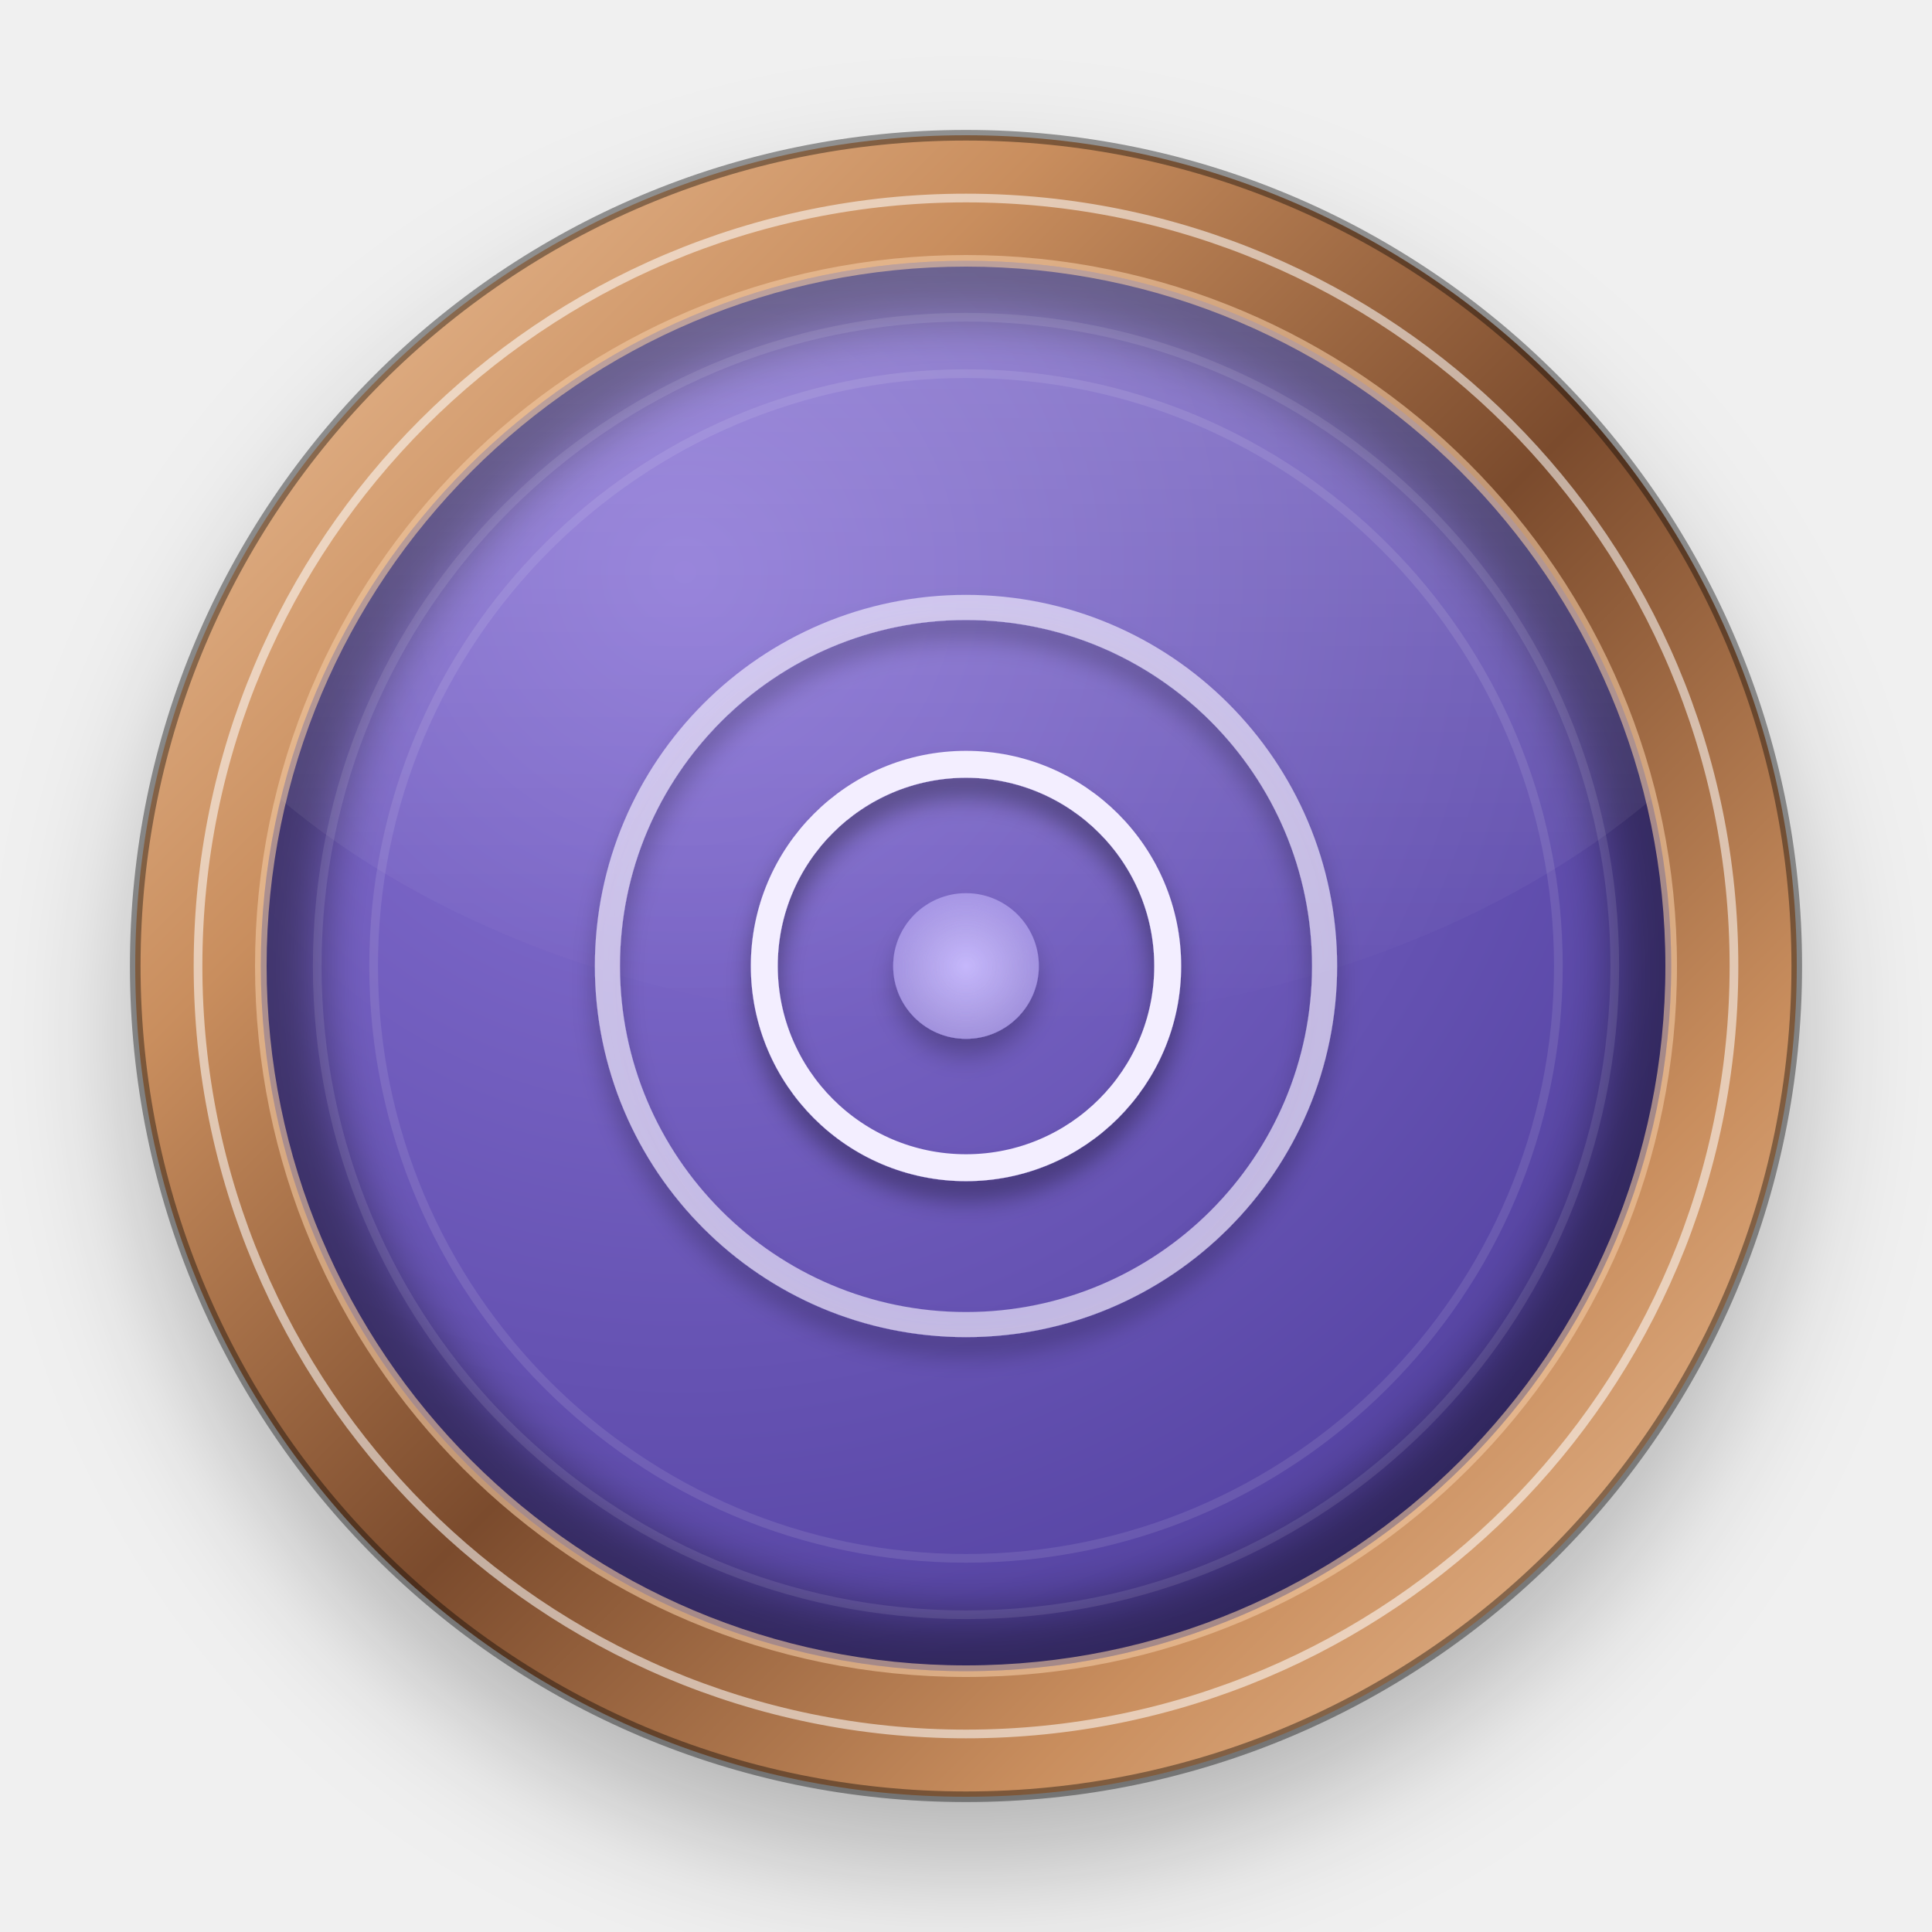
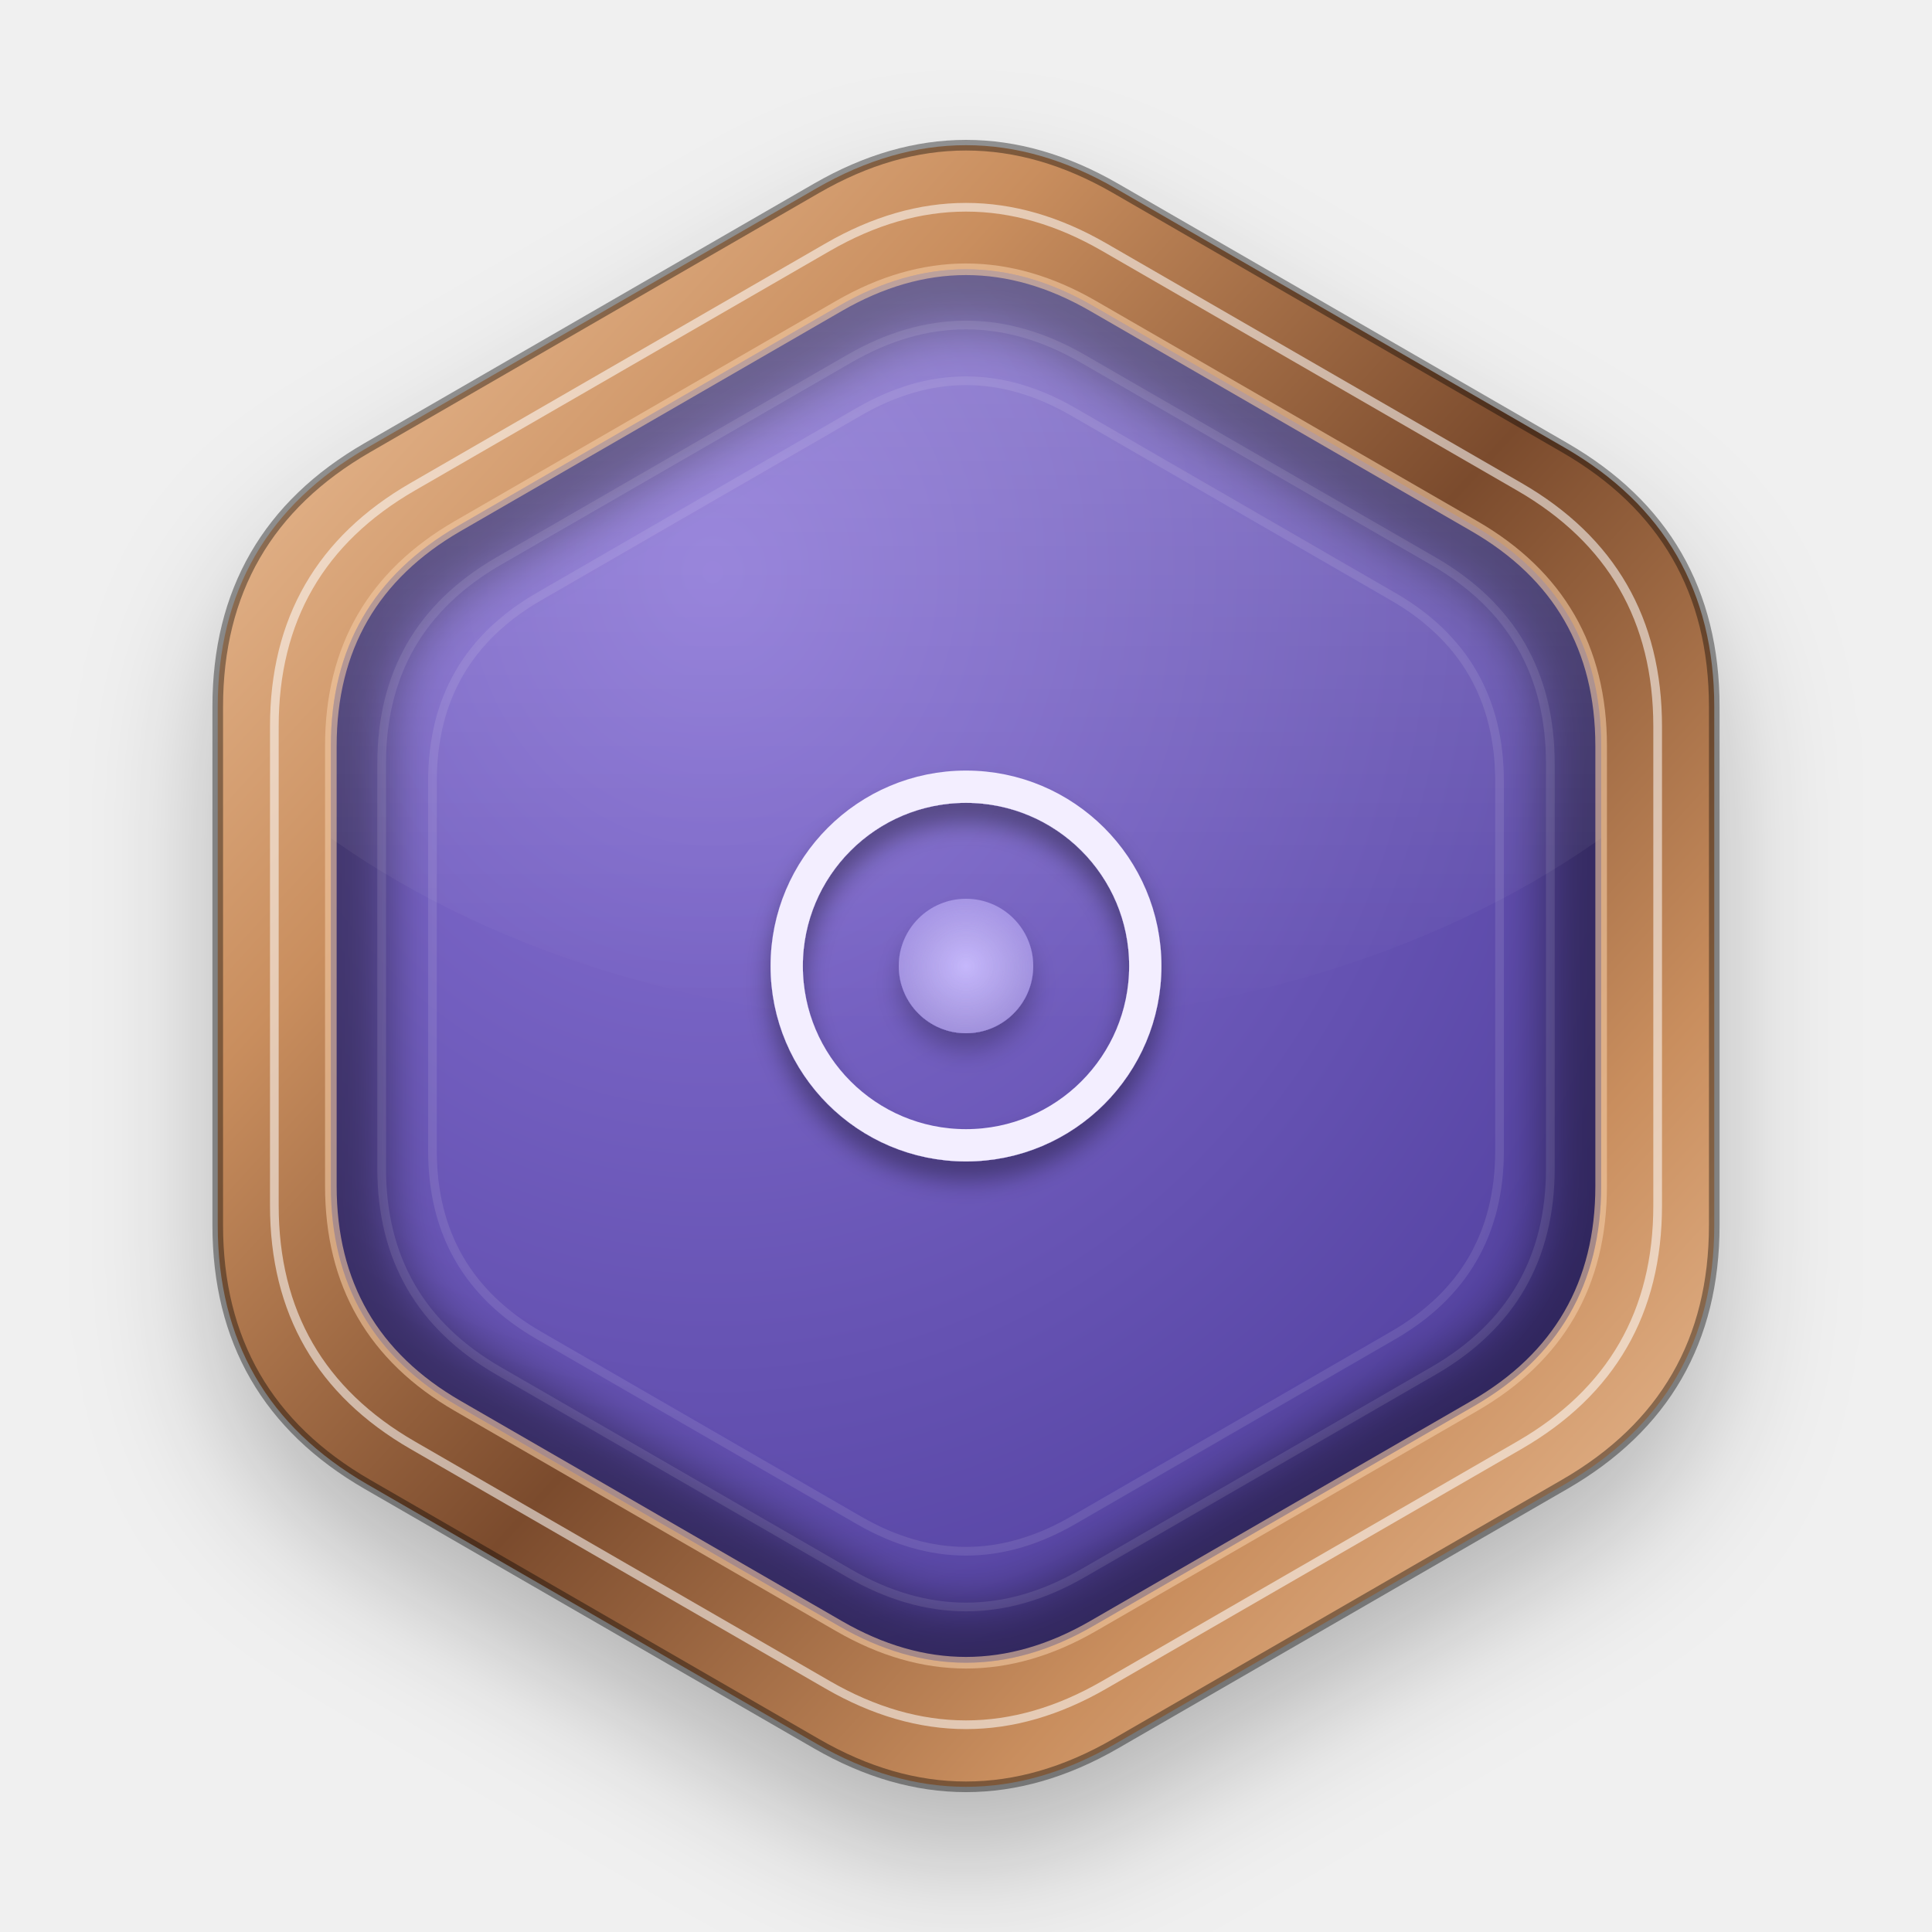
<svg xmlns="http://www.w3.org/2000/svg" viewBox="-100 -100 200 200" width="400" height="400">
  <defs>
    <filter id="blur8" x="-30%" y="-30%" width="160%" height="160%">
      <feGaussianBlur stdDeviation="7" />
    </filter>
    <filter id="blur3" x="-30%" y="-30%" width="160%" height="160%">
      <feGaussianBlur stdDeviation="2.6" />
    </filter>
    <filter id="emb" x="-20%" y="-20%" width="140%" height="140%">
      <feDropShadow dx="0" dy="1.6" stdDeviation="1.1" flood-color="#000" flood-opacity=".38" />
    </filter>
  </defs>
  <style>.mb9 .nf{fill:none} .mb9 .sf{fill:#F3EEFF;fill-opacity:.17} .mb9 .fl{fill:#F3EEFF;stroke:none} .mb9 .gl{fill:url(#b9g);stroke:none}</style>
  <defs>
    <radialGradient id="b9h" cx=".5" cy=".5" r=".5">
      <stop offset=".6" stop-color="#F3D58A" stop-opacity="0" />
      <stop offset=".82" stop-color="#F3D58A" stop-opacity=".95" />
      <stop offset="1" stop-color="#F3D58A" stop-opacity="0" />
    </radialGradient>
    <linearGradient id="b9r" x1="0" y1="0" x2="1" y2="1">
      <stop offset="0" stop-color="#F2C9A4" />
      <stop offset=".28" stop-color="#C98E5E" />
      <stop offset=".52" stop-color="#7B4B2D" />
      <stop offset=".76" stop-color="#C98E5E" />
      <stop offset="1" stop-color="#F2C9A4" />
    </linearGradient>
    <radialGradient id="b9p" cx=".3" cy=".22" r="1.15">
      <stop offset="0" stop-color="#8A74D6" />
      <stop offset="1" stop-color="#40308E" />
    </radialGradient>
    <radialGradient id="b9g" cx=".5" cy=".5" r=".5">
      <stop offset="0" stop-color="#C9BBFF" stop-opacity=".95" />
      <stop offset="1" stop-color="#C9BBFF" stop-opacity=".55" />
    </radialGradient>
    <linearGradient id="b9s" x1="0" y1="0" x2="0" y2="1">
      <stop offset="0" stop-color="#fff" stop-opacity=".34" />
      <stop offset="1" stop-color="#fff" stop-opacity="0" />
    </linearGradient>
    <clipPath id="b9c">
-       <path d="M-73,0A73,73 0 1 0 73,0A73,73 0 1 0 -73,0Z" />
+       <path d="M-13.15,-68.33Q0,-75.92 13.15,-68.33L52.6,-45.55Q65.75,-37.96 65.75,-22.78L65.75,22.78Q65.75,37.96 52.6,45.55L13.15,68.33Q0,75.92 -13.15,68.33L-52.6,45.55Q-65.75,37.96 -65.75,22.78L-65.75,-22.78Q-65.75,-37.96 -52.6,-45.55Z" />
    </clipPath>
  </defs>
-   <path d="M-86,0A86,86 0 1 0 86,0A86,86 0 1 0 -86,0Z" transform="translate(0 7)" fill="#000" opacity=".26" filter="url(#blur8)" />
-   <path d="M-86,0A86,86 0 1 0 86,0A86,86 0 1 0 -86,0Z" fill="url(#b9r)" />
-   <path d="M-86,0A86,86 0 1 0 86,0A86,86 0 1 0 -86,0Z" fill="none" stroke="#000" stroke-opacity=".38" stroke-width="1.1" />
-   <path d="M-79.5,0A79.5,79.5 0 1 0 79.5,0A79.5,79.5 0 1 0 -79.5,0Z" fill="none" stroke="#fff" stroke-opacity=".55" stroke-width=".9" />
-   <path d="M-73,0A73,73 0 1 0 73,0A73,73 0 1 0 -73,0Z" fill="url(#b9p)" />
+   <path d="M-15.49,-80.5Q0,-89.44 15.49,-80.5L61.97,-53.66Q77.46,-44.72 77.46,-26.83L77.46,26.83Q77.46,44.72 61.97,53.66L15.49,80.5Q0,89.44 -15.49,80.5L-61.97,53.66Q-77.46,44.72 -77.46,26.83L-77.46,-26.83Q-77.46,-44.72 -61.97,-53.66Z" transform="translate(0 7)" fill="#000" opacity=".26" filter="url(#blur8)" />
+   <path d="M-15.49,-80.5Q0,-89.44 15.49,-80.5L61.97,-53.66Q77.46,-44.72 77.46,-26.83L77.46,26.83Q77.46,44.72 61.97,53.66L15.49,80.5Q0,89.44 -15.49,80.5L-61.97,53.66Q-77.46,44.72 -77.46,26.83L-77.46,-26.83Q-77.46,-44.72 -61.97,-53.66Z" fill="url(#b9r)" />
+   <path d="M-15.49,-80.5Q0,-89.44 15.49,-80.5L61.97,-53.66Q77.46,-44.72 77.46,-26.83L77.46,26.83Q77.46,44.72 61.97,53.66L15.49,80.5Q0,89.44 -15.49,80.5L-61.97,53.66Q-77.46,44.72 -77.46,26.83L-77.46,-26.83Q-77.46,-44.72 -61.97,-53.66Z" fill="none" stroke="#000" stroke-opacity=".38" stroke-width="1.1" />
+   <path d="M-14.32,-74.41Q0,-82.68 14.32,-74.41L57.28,-49.61Q71.6,-41.34 71.6,-24.8L71.6,24.8Q71.6,41.34 57.28,49.61L14.32,74.41Q0,82.68 -14.32,74.41L-57.28,49.61Q-71.6,41.34 -71.6,24.8L-71.6,-24.8Q-71.6,-41.34 -57.28,-49.61Z" fill="none" stroke="#fff" stroke-opacity=".55" stroke-width=".9" />
+   <path d="M-13.15,-68.33Q0,-75.92 13.15,-68.33L52.6,-45.55Q65.75,-37.96 65.75,-22.78L65.75,22.78Q65.75,37.96 52.6,45.55L13.15,68.33Q0,75.92 -13.15,68.33L-52.6,45.55Q-65.75,37.96 -65.75,22.78L-65.75,-22.78Q-65.75,-37.96 -52.6,-45.55Z" fill="url(#b9p)" />
  <g clip-path="url(#b9c)">
-     <path d="M-73,0A73,73 0 1 0 73,0A73,73 0 1 0 -73,0Z" fill="none" stroke="#000" stroke-opacity=".42" stroke-width="12" filter="url(#blur3)" />
-     <path d="M-67.16,0A67.16,67.16 0 1 0 67.16,0A67.16,67.16 0 1 0 -67.16,0Z" fill="none" stroke="#fff" stroke-opacity=".10" stroke-width=".9" />
-     <path d="M-61.32,0A61.32,61.32 0 1 0 61.32,0A61.32,61.32 0 1 0 -61.32,0Z" fill="none" stroke="#fff" stroke-opacity=".10" stroke-width=".9" />
+     <path d="M-13.15,-68.33Q0,-75.92 13.15,-68.33L52.6,-45.55Q65.75,-37.96 65.75,-22.78L65.75,22.78Q65.75,37.96 52.6,45.55L13.15,68.33Q0,75.92 -13.15,68.33L-52.6,45.55Q-65.75,37.96 -65.75,22.78L-65.75,-22.78Q-65.75,-37.96 -52.6,-45.55Z" fill="none" stroke="#000" stroke-opacity=".42" stroke-width="12" filter="url(#blur3)" />
+     <path d="M-12.1,-62.86Q0,-69.85 12.1,-62.86L48.39,-41.91Q60.49,-34.92 60.49,-20.95L60.49,20.95Q60.49,34.92 48.39,41.91L12.1,62.86Q0,69.85 -12.1,62.86L-48.39,41.91Q-60.49,34.92 -60.49,20.95L-60.49,-20.95Q-60.49,-34.92 -48.39,-41.91Z" fill="none" stroke="#fff" stroke-opacity=".10" stroke-width=".9" />
+     <path d="M-11.05,-57.4Q0,-63.77 11.05,-57.4L44.18,-38.26Q55.23,-31.89 55.23,-19.13L55.23,19.13Q55.23,31.89 44.18,38.26L11.05,57.4Q0,63.77 -11.05,57.4L-44.18,38.26Q-55.23,31.89 -55.23,19.13L-55.23,-19.13Q-55.23,-31.89 -44.18,-38.26Z" fill="none" stroke="#fff" stroke-opacity=".10" stroke-width=".9" />
    <ellipse cx="0" cy="-58" rx="92" ry="64" fill="url(#b9s)" />
  </g>
-   <path d="M-73,0A73,73 0 1 0 73,0A73,73 0 1 0 -73,0Z" fill="none" stroke="#F2C9A4" stroke-opacity=".6" stroke-width="1.2" />
+   <path d="M-13.15,-68.33Q0,-75.92 13.15,-68.33L52.6,-45.55Q65.75,-37.96 65.75,-22.78L65.75,22.78Q65.75,37.96 52.6,45.55L13.15,68.33Q0,75.92 -13.15,68.33L-52.6,45.55Q-65.75,37.96 -65.75,22.78L-65.75,-22.78Q-65.75,-37.96 -52.6,-45.55Z" fill="none" stroke="#F2C9A4" stroke-opacity=".6" stroke-width="1.2" />
  <g filter="url(#emb)" fill="none" stroke="#F3EEFF" stroke-linecap="round" stroke-linejoin="round" class="mb9" transform="scale(1.16)">
-     <circle cx="0" cy="0" r="6.5" class="gl" stroke="none" opacity="1" />
-     <circle cx="0" cy="0" r="18" fill="none" stroke-width="2.4" opacity="1" />
-     <circle cx="0" cy="0" r="32" fill="none" stroke-width="2.24" opacity="0.65" />
+     <circle cx="0" cy="0" r="6" class="gl" stroke="none" opacity="1" />
+     <circle cx="0" cy="0" r="16" fill="none" stroke-width="2.88" opacity="1" />
  </g>
</svg>
